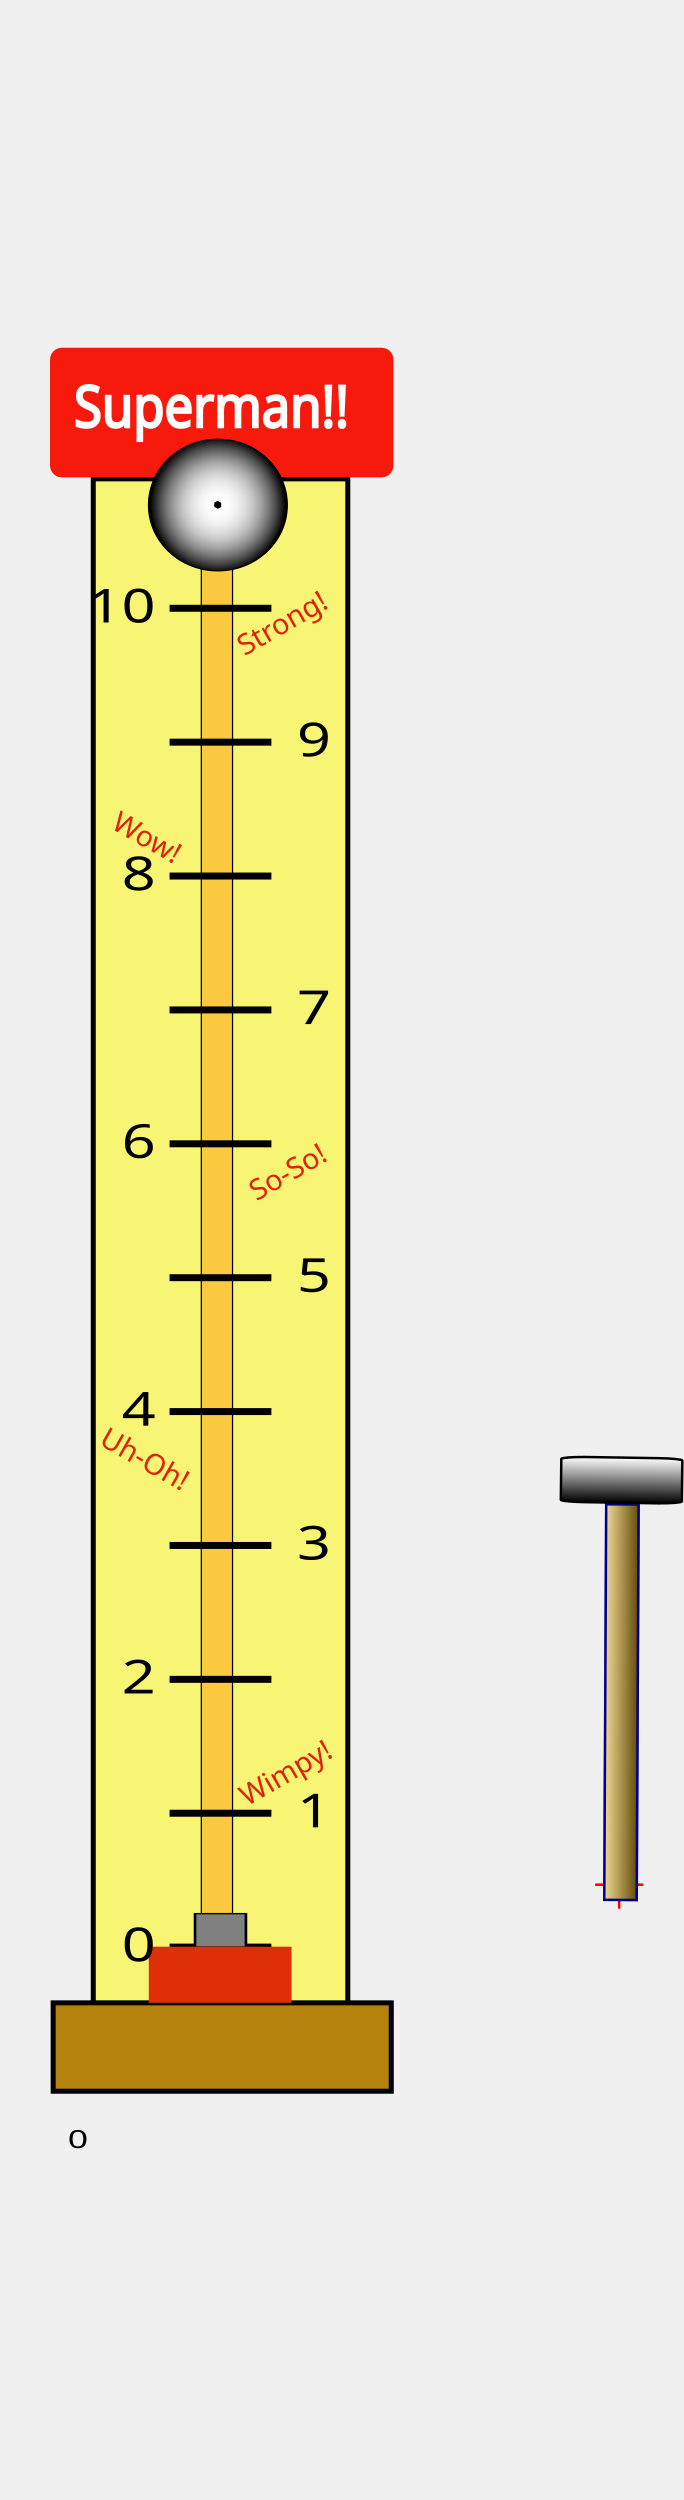
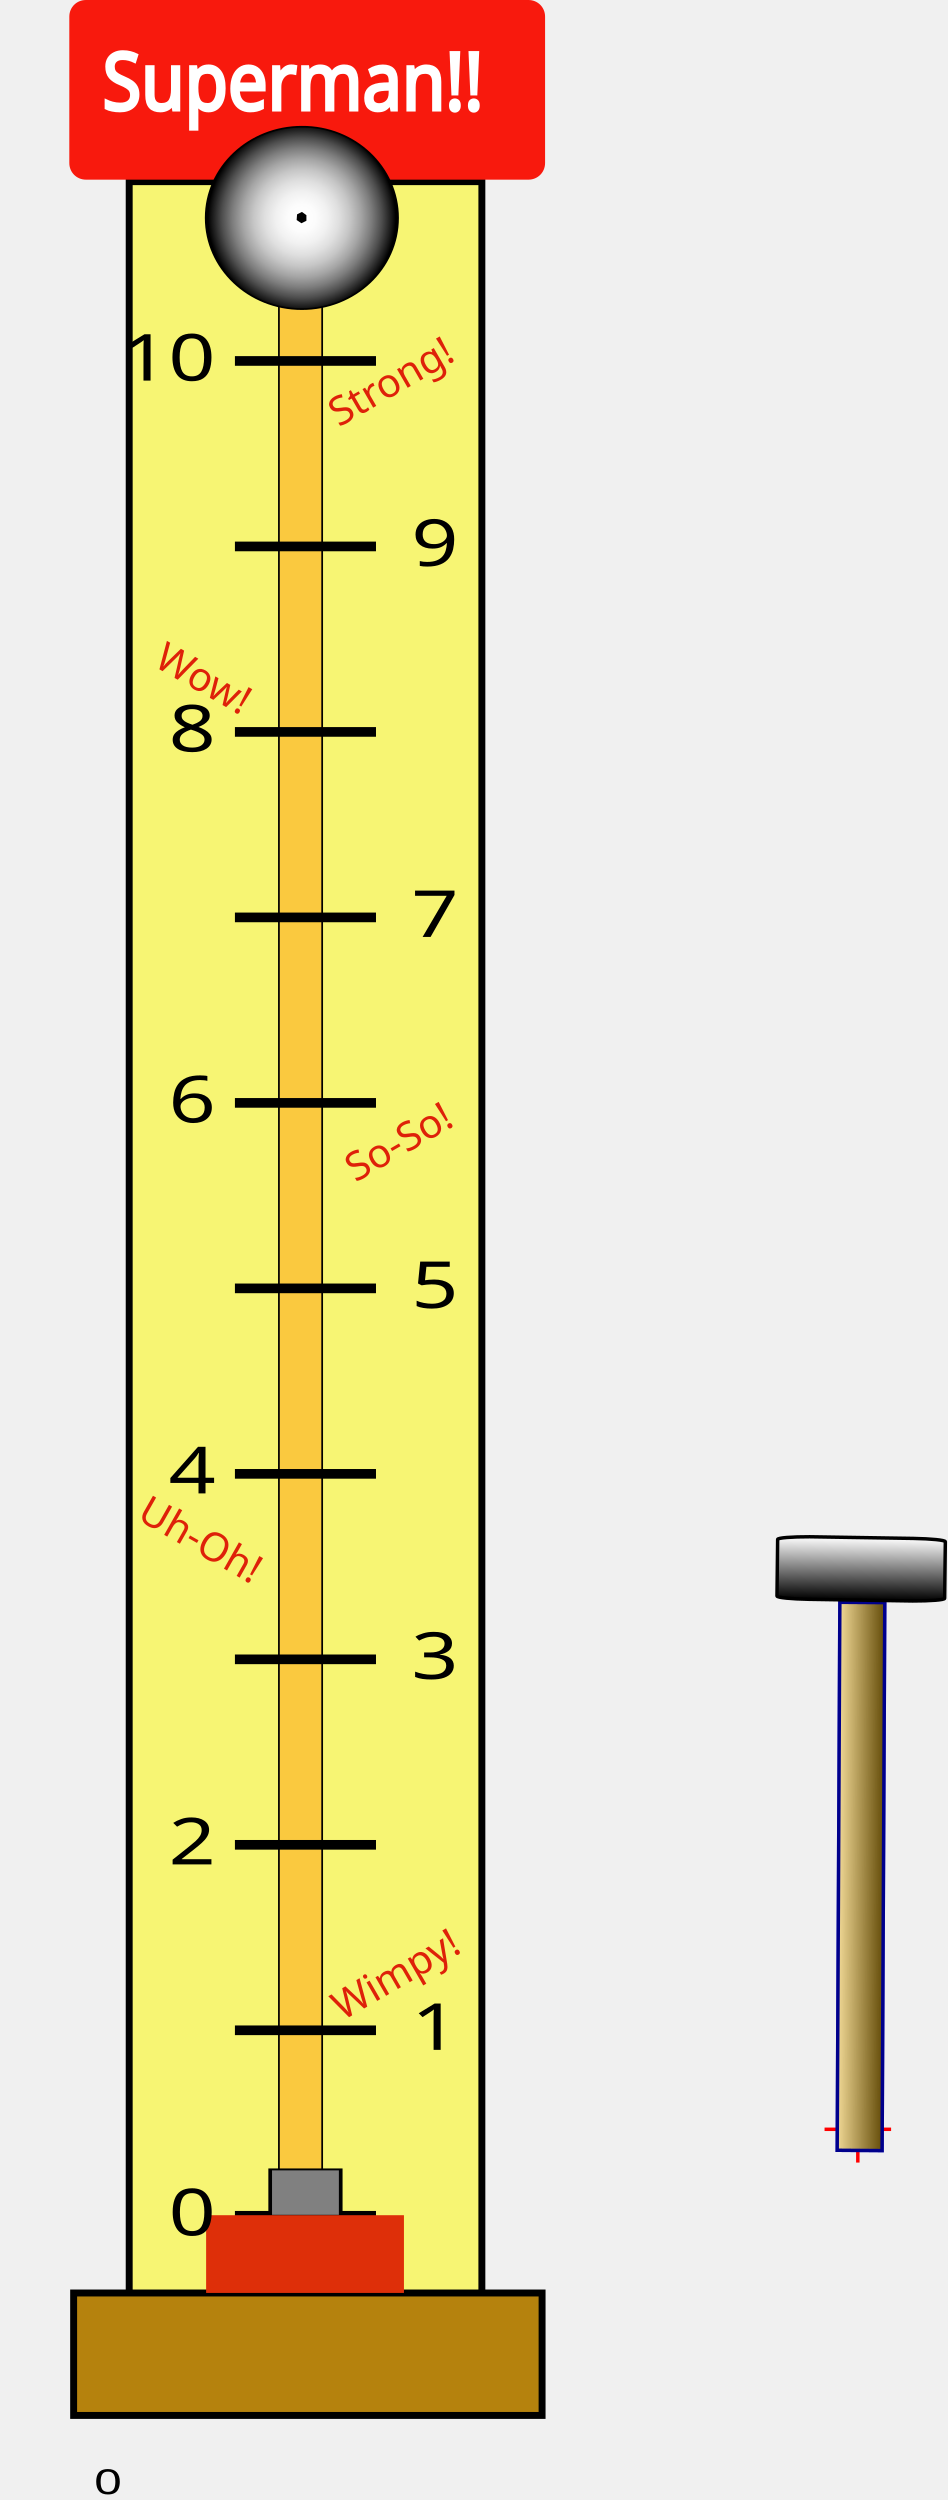
- <svg xmlns="http://www.w3.org/2000/svg" version="1.1" x="0px" y="0px" width="280px" height="1024px" viewBox="-20 0 273.268 721.362">
+ <svg xmlns="http://www.w3.org/2000/svg" version="1.1" x="0px" y="0px" width="100%" height="100%" viewBox="-20 0 273.268 721.362">
  <g id="highstriker-layer-1">
    <path fill="#F7F573" stroke="#000000" stroke-width="2" d="M119.136,663.744H17.28V52.416h101.76v611.328H119.136z" />
    <path fill="#B5820D" stroke="#000000" stroke-width="2" d="M136.416,696.96H1.248V661.632h135.168V696.96z" />
    <path fill="#FAC93F" stroke="#000000" stroke-width="0.5" d="M72.96,641.28H60.48V79.68h12.48V641.28z" />
    <g>
      <path fill="#F8190D" d="M137.28,47.04c0,2.688-2.112,4.8-4.8,4.8H4.8c-2.688,0-4.8-2.112-4.8-4.8V4.8C0,2.112,2.112,0,4.8,0    h127.68c2.688,0,4.8,2.112,4.8,4.8V47.04z" />
      <text transform="matrix(0.8812 0 0 1 9.5996 31.6797)" fill="#FFFFFF" font-family="'CenturySchoolbook-Bold'" font-size="23.04">Superman!!</text>
      <text transform="matrix(0.8812 0 0 1 9.5996 31.6797)" fill="none" stroke="#FFFFFF" font-family="'CenturySchoolbook-Bold'" font-size="23.04">Superman!!</text>
    </g>
    <g id="highstriker-bell">
      <radialGradient id="SVGID_1_" cx="74.358" cy="839.084" r="28.204" gradientTransform="matrix(0.96 0 0 -0.96 -4.28 868.4)" gradientUnits="userSpaceOnUse">
        <stop offset="0" style="stop-color:#FFFFFF" />
        <stop offset="0.147" style="stop-color:#FCFCFC" />
        <stop offset="0.276" style="stop-color:#F1F1F1" />
        <stop offset="0.397" style="stop-color:#DFDFDF" />
        <stop offset="0.514" style="stop-color:#C6C6C6" />
        <stop offset="0.629" style="stop-color:#A5A5A5" />
        <stop offset="0.741" style="stop-color:#7D7D7D" />
        <stop offset="0.851" style="stop-color:#4E4E4E" />
        <stop offset="0.957" style="stop-color:#181818" />
        <stop offset="1" style="stop-color:#000000" />
      </radialGradient>
      <path fill="url(#SVGID_1_)" stroke="#000000" stroke-width="0.5" d="M94.848,62.88c0,14.592-12.48,26.304-27.744,26.304    c-15.36,0-27.744-11.808-27.744-26.304c0-14.592,12.48-26.304,27.744-26.304C82.368,36.48,94.848,48.288,94.848,62.88z" />
      <path stroke="#000000" stroke-width="0.5" d="M68.16,63.552l-1.152,0.576l-1.152-0.768l0.096-1.344l1.152-0.576l1.056,0.768    L68.16,63.552z" />
    </g>
    <line fill="none" stroke="#FF0000" x1="227.52" y1="604.8" x2="227.52" y2="624" />
    <line fill="none" stroke="#FF0000" x1="217.92" y1="614.4" x2="237.12" y2="614.4" />
    <g transform="translate(18 666) scale(106 55.75) translate(0 0) scale(1 -1)">
      <g>
        <line fill="none" stroke="#000000" stroke-width="0.05" x1="0.281" y1="0.478" x2="0.665" y2="0.478" />
        <line fill="none" stroke="#000000" stroke-width="0.05" x1="0.281" y1="1.438" x2="0.665" y2="1.438" />
        <line fill="none" stroke="#000000" stroke-width="0.05" x1="0.281" y1="2.398" x2="0.665" y2="2.398" />
        <line fill="none" stroke="#000000" stroke-width="0.05" x1="0.281" y1="3.358" x2="0.665" y2="3.358" />
        <line fill="none" stroke="#000000" stroke-width="0.05" x1="0.281" y1="4.318" x2="0.665" y2="4.318" />
        <line fill="none" stroke="#000000" stroke-width="0.05" x1="0.281" y1="5.278" x2="0.665" y2="5.278" />
        <line fill="none" stroke="#000000" stroke-width="0.05" x1="0.281" y1="6.238" x2="0.665" y2="6.238" />
        <line fill="none" stroke="#000000" stroke-width="0.05" x1="0.281" y1="7.198" x2="0.665" y2="7.198" />
        <line fill="none" stroke="#000000" stroke-width="0.05" x1="0.281" y1="8.158" x2="0.665" y2="8.158" />
        <line fill="none" stroke="#000000" stroke-width="0.05" x1="0.281" y1="9.118" x2="0.665" y2="9.118" />
        <line fill="none" stroke="#000000" stroke-width="0.05" x1="0.281" y1="10.078" x2="0.665" y2="10.078" />
      </g>
      <linearGradient id="highstriker-traveller_1_" gradientUnits="userSpaceOnUse" x1="-1.13" y1="-0.145" x2="-0.13" y2="-0.145" gradientTransform="matrix(20.352 0 0 13.38 23.3678 2.5428)">
        <stop offset="0" style="stop-color:#FFFFFF" />
        <stop offset="1" style="stop-color:#000000" />
      </linearGradient>
      <rect id="Traveller" x="0.377" y="0.478" fill="gray" stroke="#000000" stroke-width="0.01" width="0.192" height="0.24" />
      <text id="Velocity" transform="matrix(0.0135 0 0 -0.0179 -0.1031 -0.9627)" font-family="'LucidaConsole'" font-size="10">0</text>
    </g>
    <path id="highstriker-redblock" fill="#DE2F09" stroke="#DE2F09" stroke-width="1.5" d="        M95.808,660.864H40.224v-20.928h55.584V660.864z" />
  </g>
  <g id="Sledge">
    <linearGradient id="SVGID_2_" gradientUnits="userSpaceOnUse" x1="-218.952" y1="851.184" x2="-205.412" y2="851.184" gradientTransform="matrix(0.96 0.0049 0.0049 -0.96 427.9591 1359.616)">
      <stop offset="0" style="stop-color:#FFFFFF" />
      <stop offset="1" style="stop-color:#000000" />
    </linearGradient>
    <path fill="url(#SVGID_2_)" stroke="#0000ff" d="M234.528,620.544l-12.96-0.096l0.768-158.112l12.96,0.096L234.528,620.544z" />
    <path opacity="0.45" fill="#DEA814" stroke="#000000" enable-background="new    " d="M234.528,620.544l-12.96-0.096l0.768-158.112          l12.96,0.096L234.528,620.544z" />
    <linearGradient id="SVGID_3_" gradientUnits="userSpaceOnUse" x1="-679.235" y1="656.091" x2="-660.436" y2="656.091" gradientTransform="matrix(-0.014 0.9599 0.9599 0.014 -410.6923 1086.447)">
      <stop offset="0" style="stop-color:#FFFFFF" />
      <stop offset="1" style="stop-color:#000000" />
    </linearGradient>
    <path fill="url(#SVGID_3_)" stroke="#000000" d="M213.408,461.472          c-5.088-0.096-9.216-0.48-9.216-0.96l0.192-16.32c0-0.48,4.128-0.768,9.216-0.768l29.952,0.48c5.088,0.096,9.216,0.48,9.216,0.96          l-0.192,16.32c0,0.48-4.128,0.768-9.216,0.768L213.408,461.472z" />
  </g>
  <g transform="matrix(0.667 0 0 -1 0 0)">
    <text transform="matrix(1.9013 0 0 -1 147.9933 -591.481)" font-family="'CenturySchoolbook-Bold'" font-size="18.732">1</text>
    <text transform="matrix(1.9013 0 0 -1 147.9933 -484.4272)" font-family="'CenturySchoolbook-Bold'" font-size="18.732">3</text>
    <text transform="matrix(1.9013 0 0 -1 147.9933 -377.4047)" font-family="'CenturySchoolbook-Bold'" font-size="18.732">5</text>
    <text transform="matrix(1.9013 0 0 -1 147.9933 -270.3509)" font-family="'CenturySchoolbook-Bold'" font-size="18.732">7</text>
    <text transform="matrix(1.9013 0 0 -1 147.9933 -163.2972)" font-family="'CenturySchoolbook-Bold'" font-size="18.732">9</text>
  </g>
  <g transform="matrix(0.667 0 0 -1 0 0)">
    <text transform="matrix(1.9013 0 0 -1 42.966 -644.9922)" font-family="'CenturySchoolbook-Bold'" font-size="18.732">0</text>
    <text transform="matrix(1.9013 0 0 -1 42.966 -537.9697)" font-family="'CenturySchoolbook-Bold'" font-size="18.732">2</text>
    <text transform="matrix(1.9013 0 0 -1 42.966 -430.9159)" font-family="'CenturySchoolbook-Bold'" font-size="18.732">4</text>
    <text transform="matrix(1.9013 0 0 -1 42.966 -323.8622)" font-family="'CenturySchoolbook-Bold'" font-size="18.732">6</text>
    <text transform="matrix(1.9013 0 0 -1 42.966 -216.8397)" font-family="'CenturySchoolbook-Bold'" font-size="18.732">8</text>
    <text transform="matrix(1.9013 0 0 -1 22.489 -109.8172)" font-family="'CenturySchoolbook-Bold'" font-size="18.732">10</text>
  </g>
  <text transform="matrix(0.8663 -0.4996 0.4996 0.8663 77.7488 123.3587)" fill="#DE2109" font-family="'CenturySchoolbook-Bold'" font-size="11.52">Strong!</text>
  <text transform="matrix(0.8663 -0.4996 0.4996 0.8663 82.5491 341.2793)" fill="#DE2109" font-family="'CenturySchoolbook-Bold'" font-size="11.52">So-So!</text>
  <text transform="matrix(0.87 0.493 -0.493 0.87 23.9891 192.0005)" fill="#DE2109" font-family="'CenturySchoolbook-Bold'" font-size="11.52">Wow!</text>
  <text transform="matrix(0.87 0.493 -0.493 0.87 19.1881 438.2391)" fill="#DE2109" font-family="'CenturySchoolbook-Bold'" font-size="11.52">Uh-Oh!</text>
  <text transform="matrix(0.8663 -0.4996 0.4996 0.8663 78.7088 583.1991)" fill="#DE2109" font-family="'CenturySchoolbook-Bold'" font-size="11.52">Wimpy!</text>
</svg>
